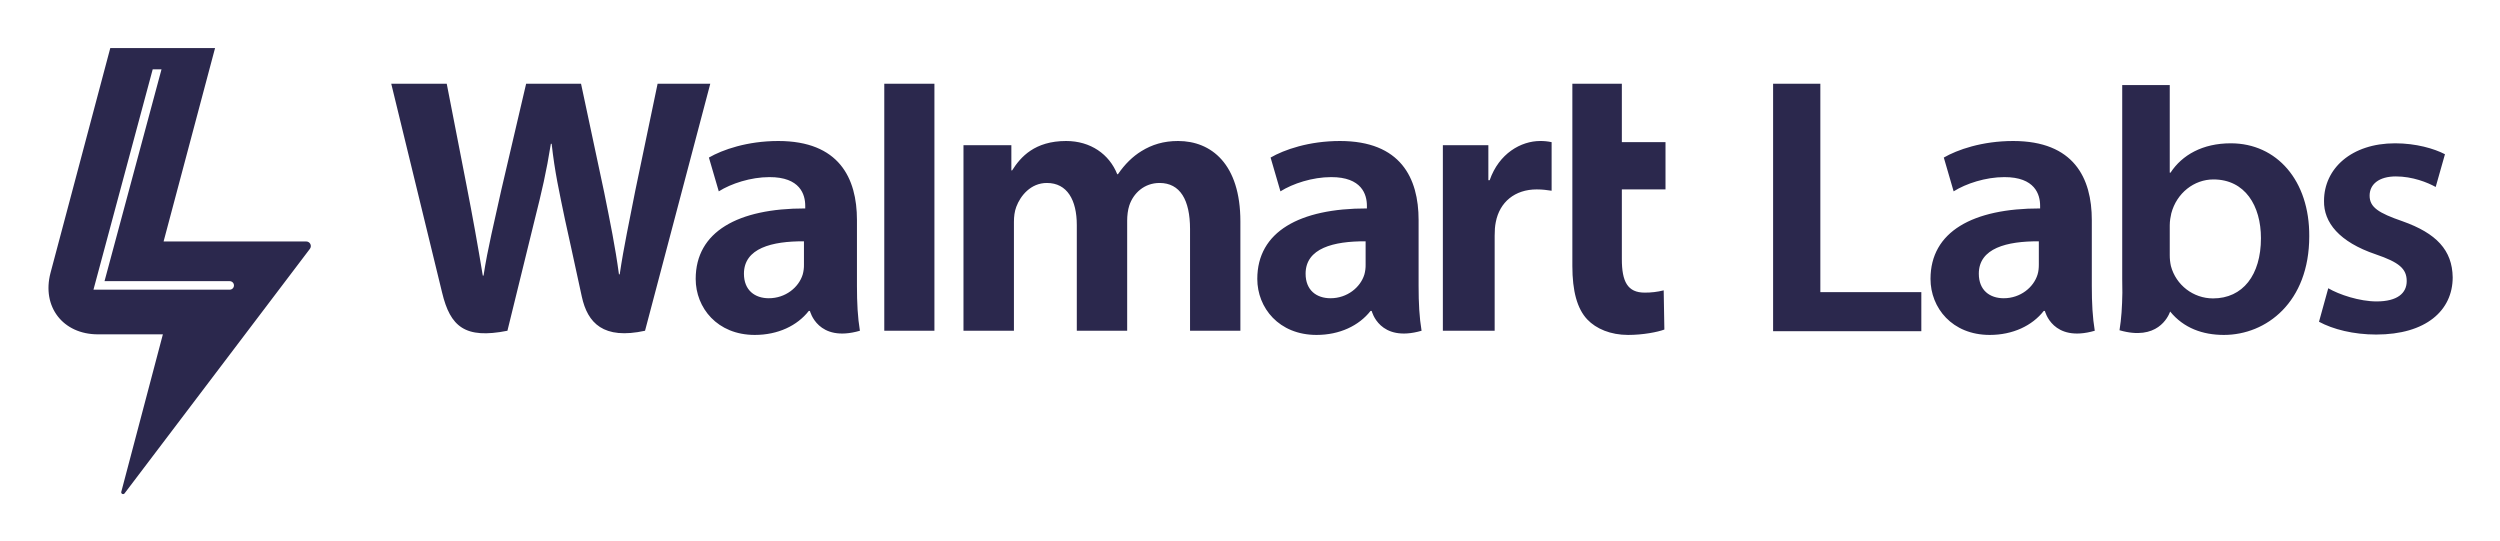
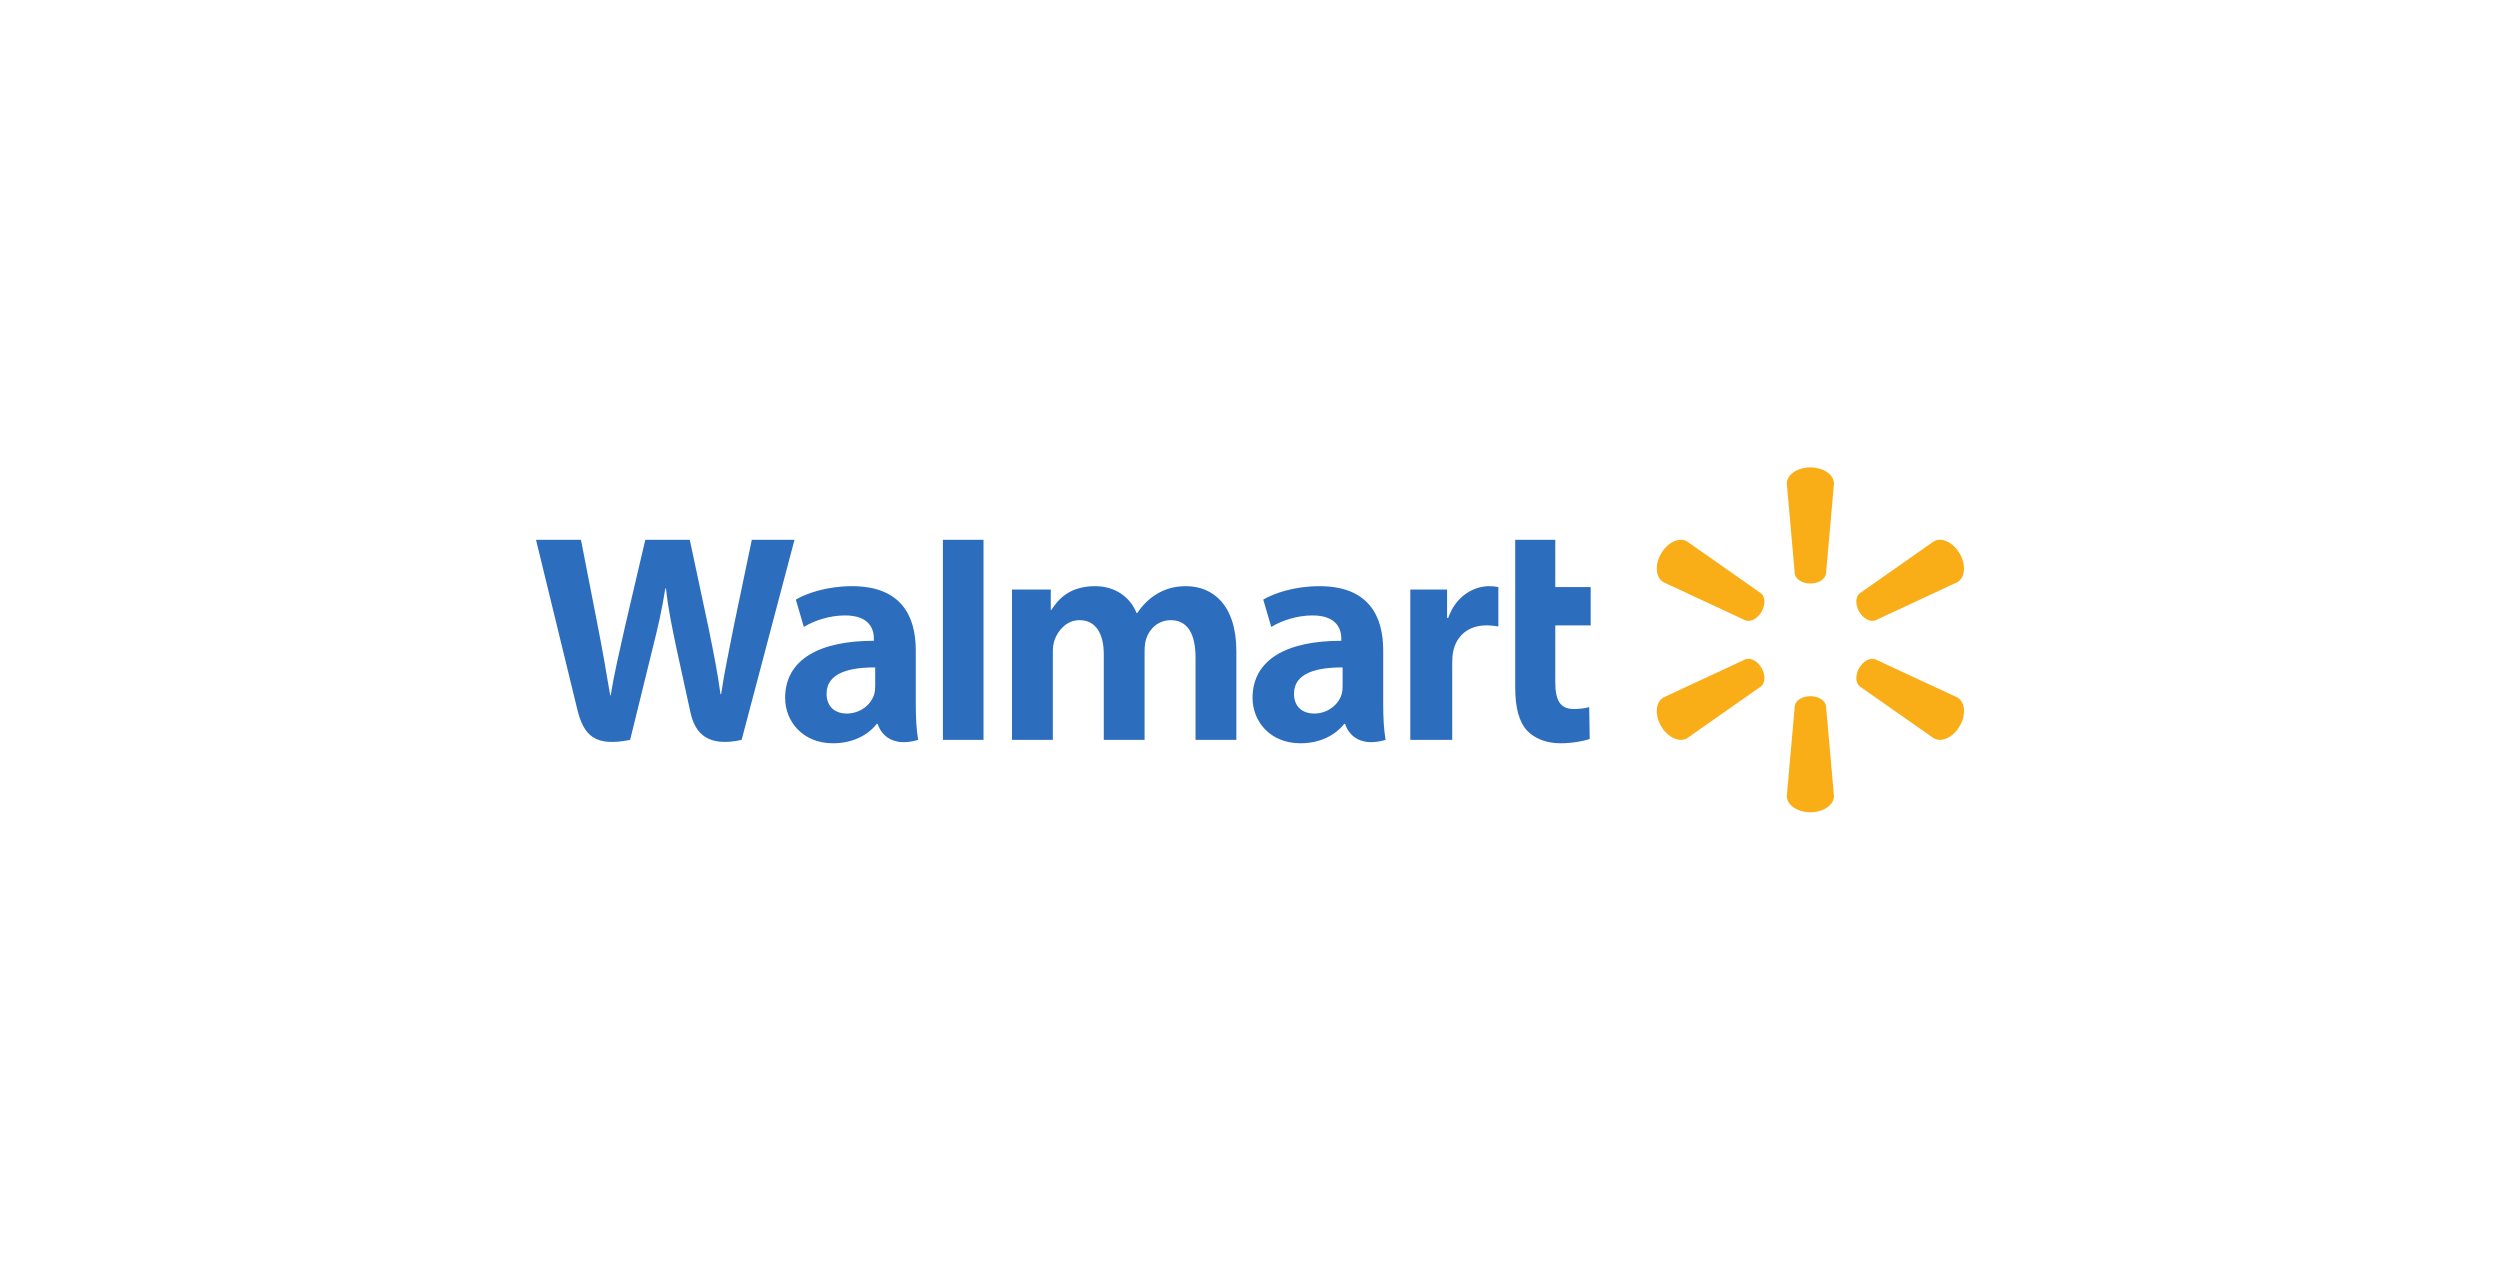
- <svg xmlns="http://www.w3.org/2000/svg" role="img" viewBox="-4.65 77.85 410.54 88.79">
-   <path fill="none" d="M0 0h400v245H0z" pointer-events="none" />
-   <defs>
-     <clipPath id="a">
-       <path d="M297 782.84l2574-.043.01 398.159-2574 .044z" />
-     </clipPath>
-     <clipPath id="b">
-       <path d="M0 0h400v245H0V0z" />
-     </clipPath>
-   </defs>
-   <g clip-path="url(#a)" transform="matrix(1.09093 0 0 -1.09093 0 190.533)">
-     <path fill="#ee243f" d="M156.417 40.86c-10.066 0-13.636 8.43-13.636 15.65 0 11.594 7.042 15.723 13.636 15.723 6.592 0 13.636-4.129 13.636-15.723 0-11.54-7.044-15.65-13.636-15.65m0 23.725c-3.063 0-4.75-2.86-4.75-8.075 0-5.162 1.687-8.003 4.75-8.003 3.108 0 4.748 2.77 4.748 8.003 0 5.288-1.64 8.075-4.748 8.075m29.515-23.725c-6.507 0-9.809 2.288-11.219 3.263l-.169.117v38.922l8.705 1.191V69.308c1.276 1.306 3.566 2.925 7.12 2.925 6.711 0 10.563-5.188 10.563-14.246 0-11.363-5.049-17.128-15-17.128m-2.683 8.186c.633-.37 1.525-.713 3.152-.713 2.422 0 5.642.887 5.642 8.591 0 5.164-1.574 7.662-4.81 7.662-1.506 0-2.84-.63-3.984-1.883zm31.296-7.473h-8.709v29.952h8.709zm-4.355 32.684c-2.779 0-4.443 1.62-4.443 4.333v.271c0 2.721 1.619 4.279 4.443 4.279 2.82 0 4.443-1.558 4.443-4.279v-.271c0-2.713-1.664-4.333-4.443-4.333m10.676-32.684h8.766v42.781l-8.766-1.217zm23.802 0h-8.707v29.952h8.707zm-4.355 32.684c-2.779 0-4.443 1.62-4.443 4.333v.271c0 2.721 1.621 4.279 4.443 4.279 2.82 0 4.443-1.558 4.443-4.279v-.271c0-2.713-1.66-4.333-4.443-4.333m-112.964 8.898L117.2 55.88l-10.094 27.273h-9.342l-2.705-41.57h8.768l1.33 22.55 8.698-22.55h6.629l8.637 22.55 1.33-22.55h8.829l-2.704 41.57zM312.647 64.9c2.883 0 4.678-1.508 4.96-5.138l-10.412-.002c.464 3.78 2.563 5.14 5.452 5.14m7.629-14.973c-1.658-1.131-3.963-1.704-6.141-1.704-4.037 0-6.535 1.518-6.898 5.846h17.738s.039 2.378.055 3.17c.176 9.972-5.004 15.02-12.586 15.02-8.955 0-14.016-7.36-14.016-15.255 0-9.375 5.156-16.127 14.846-16.127 5.89 0 9.342 2.166 11.156 3.914l-3.871 5.379zm-30.649-8.359h-8.707V71.52h7.066l1.229-2.93c1.123 1.956 3.094 3.524 7.65 3.524h1.44l-1.1-7.41s-1.057.093-1.793.093c-2.59 0-4.525-1.437-5.785-3.658zM269.37 74.44h-5.972l-10.06 6.424v1.966h9.244zm-5.755-9.54c2.885 0 4.682-1.508 4.963-5.138l-10.414-.002c.467 3.78 2.562 5.14 5.451 5.14m7.631-14.973c-1.658-1.131-3.96-1.704-6.14-1.704-4.04 0-6.536 1.518-6.899 5.846h17.738l.055 3.17c.174 9.972-5.004 15.02-12.586 15.02-8.953 0-14.017-7.36-14.017-15.255 0-9.375 5.158-16.127 14.847-16.127 5.891 0 9.344 2.166 11.156 3.914l-3.873 5.379zM47.272 46.475l4.477 37.837-.14.034c-.5.125-1.92.252-2.575.252-2.686 0-4.817-.782-6.172-1.47-.6-.601-1.162-2.611-1.162-3.267v-.18l4.427.493-4.556-34.545c0-1.134 1.029-3.322 2.203-4.681l.049-.057h.074c1.844 0 5.447.697 7.414 1.434l.053.019.027.047c.512.83 1.014 2.588 1.014 3.549v.178l-4.885-.502c-.115.279-.246.752-.248.859M66.65 45.42c-3.293 0-5.033 2.553-5.033 7.383 0 3.496.814 8.383 2.637 11.417 1.74 2.854 4.507 4.559 7.404 4.559 1.41 0 2.904-.332 3.846-.852L73 49.847c-1.434-2.69-3.928-4.427-6.35-4.427m11.732.195c-.117.356-.255.989-.257 1.106l2.982 22.79-.08.055c-1.486 1.05-4.674 2.814-9.307 2.814-5.886 0-9.576-3.365-11.632-6.191-2.614-3.644-4.112-8.773-4.112-14.068 0-9.77 5.1-11.23 8.14-11.23 2.69 0 6.407 1.205 8.8 4.576h.091c.264-1.461.928-3.326 1.602-4.494l.05-.082h.091c1.687 0 5.52.675 7.42 1.435l.048.018.03.047c.5.816 1.011 2.576 1.011 3.486v.176z" />
-   </g>
-   <g clip-path="url(#b)" transform="translate(-469.034 -287.856) scale(3.34875)">
-     <path d="M205.641 122.175a1.7 1.7 0 0 1-.061.493c-.192.63-.843 1.164-1.659 1.164-.684 0-1.223-.387-1.223-1.204 0-1.251 1.373-1.597 2.943-1.588v1.135zm2.598-2.178c0-2.061-.881-3.876-3.856-3.876-1.528 0-2.741.43-3.402.812l.483 1.657c.604-.381 1.57-.698 2.484-.698 1.508-.004 1.756.855 1.756 1.405v.131c-3.294-.005-5.375 1.134-5.375 3.456 0 1.418 1.06 2.747 2.906 2.747 1.129 0 2.08-.452 2.647-1.177h.057s.374 1.574 2.446.972c-.109-.655-.146-1.353-.146-2.193v-3.236zm12.108-1.502v-2.317h-2.141v-2.864h-2.427v8.935c0 1.232.234 2.095.731 2.622.435.461 1.148.76 2.001.76.726 0 1.442-.138 1.78-.264l-.033-1.922a3.707 3.707 0 0 1-.932.111c-.839 0-1.12-.536-1.12-1.642v-3.419h2.141zm-8.622-.452h-.065v-1.717h-2.231v9.1h2.54v-4.659c0-.251.014-.471.056-.672.188-.976.932-1.6 2.006-1.6.295 0 .501.032.731.065v-2.382a2.494 2.494 0 0 0-.558-.057c-.946 0-2.024.612-2.479 1.922zm-15.28-1.922c-.717 0-1.283.18-1.795.495-.431.264-.815.639-1.153 1.132h-.037c-.389-.979-1.307-1.627-2.506-1.627-1.538 0-2.231.78-2.648 1.442h-.037v-1.237h-2.348v9.1h2.474v-5.337c0-.25.028-.514.117-.744.202-.537.703-1.166 1.5-1.166.998 0 1.466.843 1.466 2.061v5.186h2.47v-5.401c0-.239.032-.526.103-.738.201-.611.74-1.108 1.485-1.108 1.008 0 1.495.829 1.495 2.262v4.985h2.469v-5.359c0-2.827-1.434-3.946-3.055-3.946zm-18.347 6.054a1.7 1.7 0 0 1-.061.493c-.192.63-.843 1.164-1.663 1.164-.68 0-1.219-.387-1.219-1.204 0-1.251 1.374-1.597 2.943-1.588v1.135zm2.599-2.178c0-2.061-.881-3.876-3.857-3.876-1.528 0-2.741.43-3.403.812l.484 1.657c.604-.381 1.569-.698 2.483-.698 1.509-.004 1.757.855 1.757 1.405v.131c-3.294-.005-5.372 1.134-5.372 3.456 0 1.418 1.059 2.747 2.898 2.747 1.134 0 2.081-.452 2.648-1.177h.056s.379 1.574 2.451.972c-.108-.655-.145-1.353-.145-2.193v-3.236zm-9.776-6.683l-1.093 5.236c-.294 1.524-.559 2.716-.765 4.11h-.037c-.186-1.381-.424-2.524-.722-4.009l-1.137-5.337h-2.693l-1.216 5.202c-.344 1.581-.667 2.858-.872 4.205h-.037a147.67 147.67 0 0 0-.793-4.403s-.722-3.722-.975-5.004h-2.721s2.15 8.812 2.494 10.242c.4 1.669 1.121 2.285 3.203 1.87l1.342-5.465c.341-1.356.569-2.323.788-3.704h.039c.153 1.394.372 2.352.652 3.71 0 0 .547 2.48.826 3.783.282 1.302 1.062 2.122 3.101 1.676l3.199-12.112h-2.583zm11.116 12.112h2.459v-12.112h-2.459v12.112zm45.903-12.112h-2.317v12.135h7.269v-1.917h-4.952v-10.218m10.714 8.861c0 .168-.014.341-.062.493-.191.63-.843 1.164-1.658 1.164-.685 0-1.223-.387-1.223-1.204 0-1.251 1.372-1.597 2.943-1.588v1.135zm2.598-2.178c0-2.061-.881-3.876-3.856-3.876-1.528 0-2.741.43-3.402.812l.482 1.657c.605-.381 1.57-.698 2.484-.698 1.509-.004 1.757.855 1.757 1.405v.131c-3.294-.005-5.375 1.134-5.375 3.456 0 1.418 1.059 2.747 2.905 2.747 1.13 0 2.081-.452 2.648-1.177h.056s.375 1.574 2.446.972c-.108-.655-.145-1.353-.145-2.193v-3.236m5.944 3.843a2.139 2.139 0 0 1-2.065-1.588 2.428 2.428 0 0 1-.057-.534v-1.459c0-.222.038-.425.076-.591.265-.997 1.118-1.662 2.065-1.662 1.554 0 2.331 1.293 2.331 2.88 0 1.81-.89 2.954-2.35 2.954zm.872-7.606c-1.383 0-2.387.572-2.956 1.44h-.038v-4.296h-2.331v9.521c0 .274.004.484.007.665-.01.683-.048 1.279-.14 1.837 1.845.536 2.387-.65 2.484-.917.662.812 1.597 1.147 2.633 1.147 2.084 0 4.188-1.606 4.188-4.837.018-2.732-1.592-4.56-3.847-4.56m8.418 3.822c-1.175-.406-1.611-.684-1.611-1.256 0-.554.455-.942 1.288-.942.815 0 1.555.296 1.952.518l.455-1.606c-.531-.277-1.421-.536-2.444-.536-2.142 0-3.487 1.237-3.487 2.825-.019 1.052.739 2.012 2.54 2.621 1.136.388 1.515.701 1.515 1.311 0 .591-.455.997-1.478.997-.834 0-1.838-.333-2.369-.646l-.454 1.643c.682.369 1.686.627 2.804.627 2.444 0 3.752-1.181 3.752-2.806-.019-1.329-.796-2.16-2.463-2.75m-113.229 3.356l2.905-10.806h.432l-2.795 10.388h6.139a.209.209 0 1 1 0 .418h-6.681zm10.434-2.364h-6.995l2.524-9.485h-5.138l-2.931 11.024c-.438 1.658.607 3.014 2.322 3.015h3.188l-2.039 7.721c-.026.096.1.157.16.078l9.088-11.991a.225.225 0 0 0-.179-.362" fill="#2B284D" />
+ <svg xmlns="http://www.w3.org/2000/svg" version="1.1" id="svg10" xml:space="preserve" width="840" height="429.973" viewBox="0 0 840 429.973">
+   <defs id="defs14" />
+   <g id="g18" transform="matrix(1.333333,0,0,-1.333333,0,429.9733)">
+     <g id="g20" transform="scale(0.1)">
+       <path d="m 2647.93,1739.1 v -51.48 h 1.52 c 17.46,27.56 46.26,60.03 110.34,60.03 49.86,0 88.13,-26.93 104.4,-67.76 h 1.52 c 14.02,20.57 30.07,36.19 47.99,47.19 21.31,13.08 44.89,20.57 74.76,20.57 67.45,0 127.19,-46.59 127.19,-164.26 v -223.12 h -102.91 c 0,47.54 0,207.57 0,207.57 0,59.64 -20.21,94.14 -62.32,94.14 -30.88,0 -53.32,-20.71 -61.77,-46.15 -2.93,-8.79 -4.29,-20.77 -4.29,-30.71 v -224.85 h -102.84 v 215.9 c 0,50.69 -19.44,85.81 -60.97,85.81 -33.23,0 -54.04,-26.17 -62.57,-48.54 -3.63,-9.58 -4.83,-20.59 -4.83,-31.01 v -222.16 h -102.94 v 378.83 z m 998.72,0 v -71.45 h 2.86 c 18.83,54.55 63.68,80 103.11,80 9.88,0 15.32,-0.74 23.27,-2.34 v -99.19 c -9.48,1.37 -18.24,2.7 -30.49,2.7 -44.61,0 -75.68,-25.98 -83.51,-66.61 -1.65,-8.37 -2.28,-17.49 -2.28,-27.96 v -193.98 h -105.65 v 378.83 z m 272.66,125.46 v -119.25 h 89.18 v -96.49 h -89.18 V 1506.5 c 0,-46.06 11.7,-68.4 46.57,-68.4 16.44,0 28.46,2.06 38.91,4.63 l 1.31,-80.02 c -14.04,-5.24 -43.82,-10.98 -74.1,-10.98 -35.61,0 -65.33,12.43 -83.38,31.63 -20.64,21.95 -30.3,57.89 -30.3,109.17 0,0 0,323.64 0,372.03 z M 2478.48,1360.27 h -102.39 v 504.29 h 102.39 z m -273,135.33 c 0,-6.99 -0.61,-14.2 -2.54,-20.51 -7.93,-26.25 -35.12,-48.43 -69.11,-48.43 -28.34,0 -50.85,16.09 -50.85,50.11 0,52.04 57.29,66.43 122.5,66.08 z m 102.29,90.67 c 0,85.87 -36.66,161.38 -160.56,161.38 -63.64,0 -114.16,-17.87 -141.69,-33.79 l 20.15,-68.99 c 25.2,15.88 65.33,29.04 103.32,29.04 62.9,0.16 73.2,-35.58 73.2,-58.49 v -5.43 c -137.08,0.21 -223.66,-47.22 -223.66,-143.9 0,-59.04 44.08,-114.36 120.72,-114.36 47.18,0 86.63,18.82 110.28,48.97 h 2.32 c 0,0 15.65,-65.47 101.92,-40.43 -4.53,27.25 -6,56.29 -6,91.29 z M 1464,1864.56 c 10.56,-53.41 40.65,-208.34 40.65,-208.34 12.61,-63.71 24.26,-130.5 33,-183.32 h 1.54 c 8.53,56.09 21.96,109.23 36.31,175.06 l 50.66,216.6 h 112.05 l 47.36,-222.2 c 12.44,-61.83 22.33,-109.44 30.1,-166.94 h 1.53 c 8.56,58.06 19.64,107.65 31.87,171.11 l 45.49,218.03 h 107.55 l -133.22,-504.29 c -84.87,-18.61 -117.38,15.55 -129.07,69.78 -11.66,54.24 -34.41,157.5 -34.41,157.5 -11.66,56.53 -20.78,96.42 -27.18,154.46 h -1.6 c -9.11,-57.47 -18.62,-97.75 -32.79,-154.25 l -55.91,-227.49 c -86.65,-17.26 -116.7,8.32 -133.37,77.83 -14.3,59.56 -103.83,426.46 -103.83,426.46 z M 3383.37,1495.6 c 0,-6.99 -0.62,-14.2 -2.54,-20.51 -7.93,-26.25 -35.12,-48.43 -69.11,-48.43 -28.34,0 -50.86,16.09 -50.86,50.11 0,52.04 57.29,66.43 122.51,66.08 z m 102.31,90.67 c 0,85.87 -36.67,161.38 -160.58,161.38 -63.64,0 -114.13,-17.87 -141.7,-33.79 l 20.18,-68.99 c 25.18,15.88 65.33,29.04 103.31,29.04 62.87,0.16 73.17,-35.58 73.17,-58.49 v -5.43 c -137.05,0.21 -223.64,-47.22 -223.64,-143.9 0,-59.04 44.1,-114.36 120.78,-114.36 47.14,0 86.61,18.82 110.2,48.97 h 2.35 c 0,0 15.65,-65.47 101.93,-40.43 -4.54,27.25 -6,56.29 -6,91.29 v 134.71" style="fill:#2d6dbe;fill-opacity:1;fill-rule:nonzero;stroke:none" id="path22" />
+       <path d="m 4439.25,1541.42 c 10.15,-17.63 9.38,-37.37 -1.37,-46.26 l -186.87,-130.97 c -19.41,-11.21 -48.57,2.37 -65.1,30.95 -16.59,28.66 -13.64,60.68 5.76,71.95 l 206.89,96.23 c 12.95,4.88 30.52,-4.26 40.69,-21.9 z m 245.85,0 c 10.19,17.64 27.7,26.78 40.65,21.9 l 206.94,-96.23 c 19.48,-11.27 22.28,-43.29 5.81,-71.95 -16.62,-28.58 -45.79,-42.16 -65.17,-30.95 l -186.88,130.97 c -10.69,8.89 -11.52,28.66 -1.35,46.26 z m -122.97,-71.02 c 20.35,0 37.08,-10.51 39.34,-24.2 l 20.12,-227.34 c 0,-22.51 -26.32,-40.93 -59.44,-40.93 -33.06,0 -59.35,18.42 -59.35,40.93 l 20.08,227.34 c 2.23,13.69 18.97,24.2 39.25,24.2 z m 124.32,259.16 186.88,131.06 c 19.38,11.24 48.55,-2.29 65.17,-30.96 16.47,-28.64 13.67,-60.63 -5.81,-71.86 l -206.94,-96.34 c -12.95,-4.82 -30.48,4.33 -40.65,21.95 -10.17,17.61 -9.34,37.36 1.35,46.15 z m -287.89,-68.1 -206.89,96.34 c -19.4,11.23 -22.35,43.22 -5.76,71.86 16.53,28.67 45.69,42.2 65.1,30.96 l 186.87,-131.06 c 10.75,-8.79 11.53,-28.52 1.36,-46.15 -10.15,-17.61 -27.73,-26.77 -40.68,-21.95 z m 124.32,117.18 -20.08,227.34 c 0,22.48 26.29,40.94 59.35,40.94 33.12,0 59.44,-18.46 59.44,-40.94 l -20.12,-227.34 c -2.26,-13.7 -18.99,-24.27 -39.34,-24.27 -20.28,0 -37.02,10.57 -39.25,24.27" style="fill:#f9ad17;fill-opacity:1;fill-rule:nonzero;stroke:none" id="path24" />
+     </g>
  </g>
</svg>
